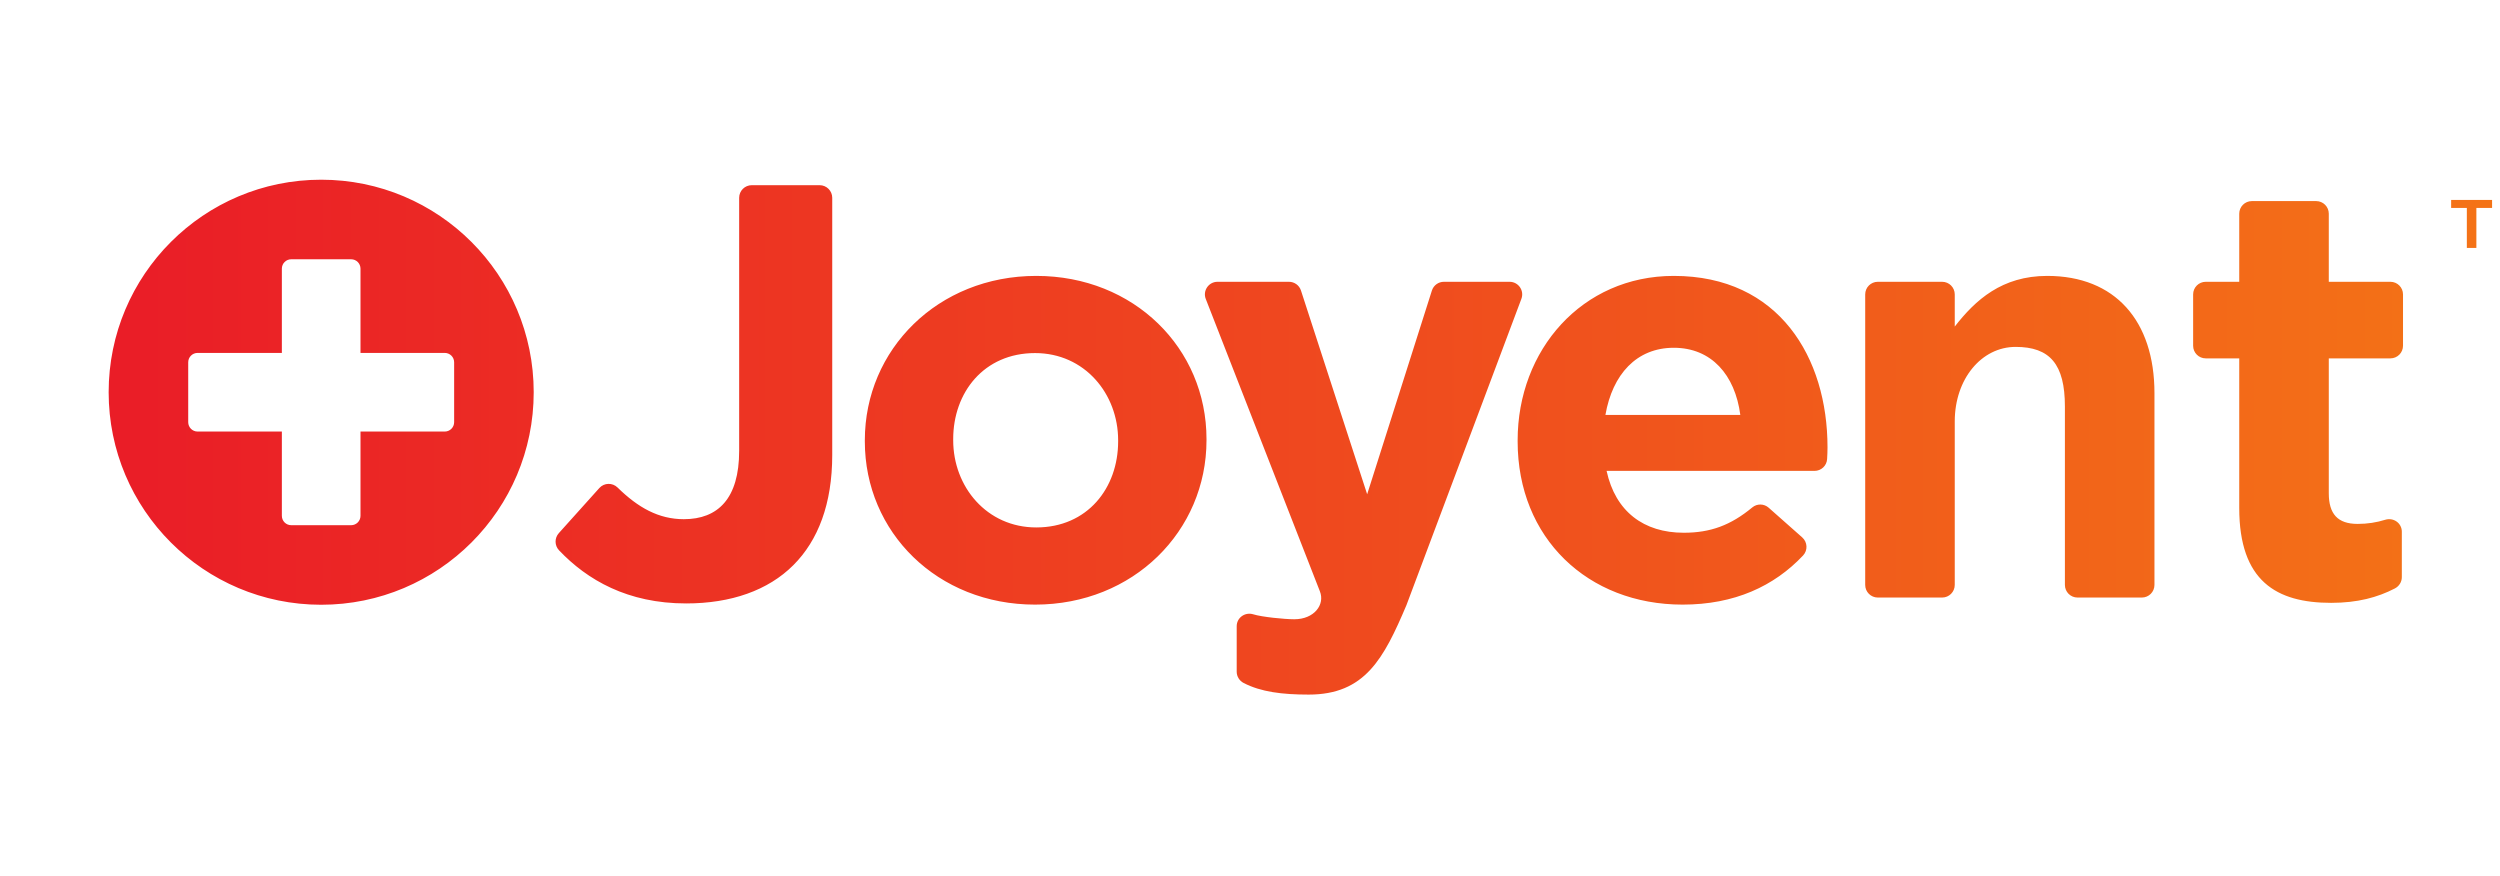
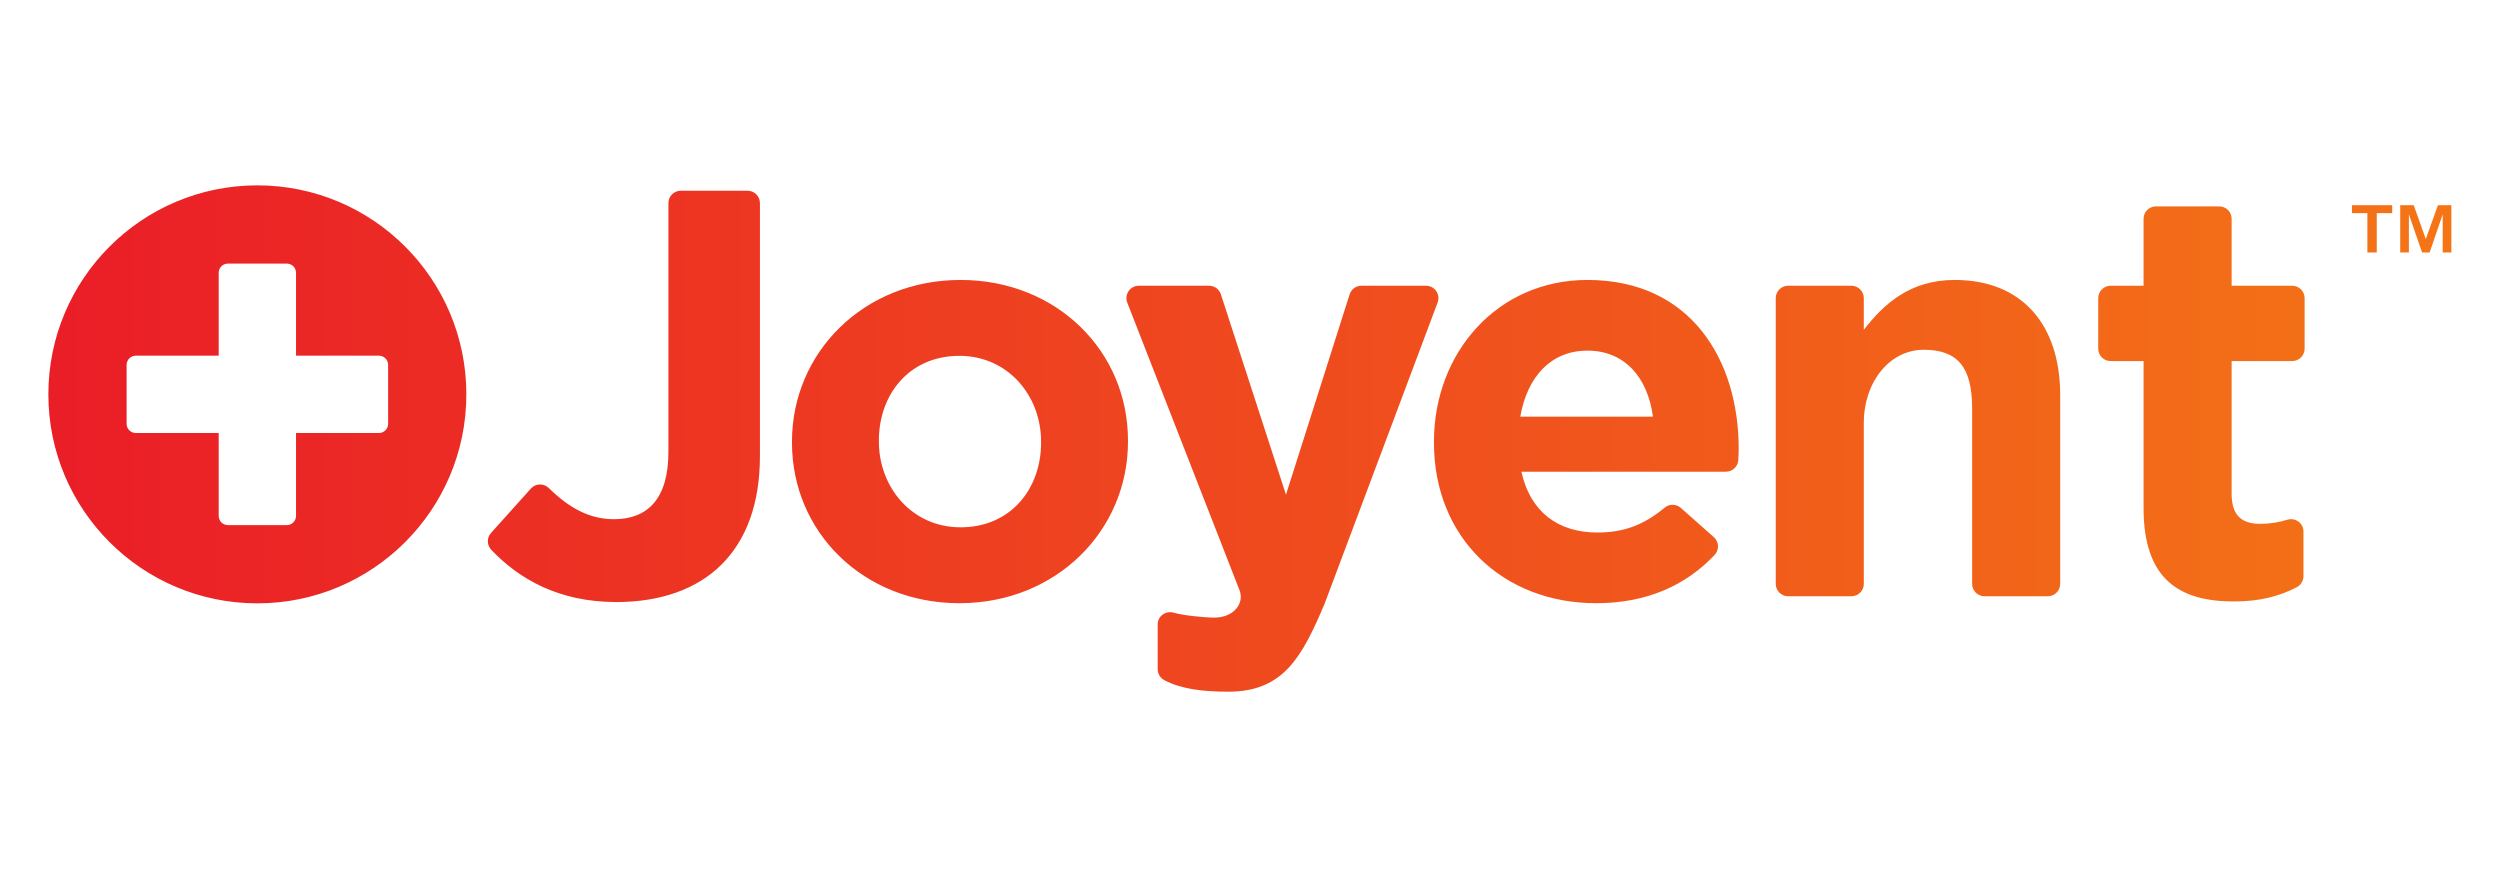
- <svg xmlns="http://www.w3.org/2000/svg" viewBox="47.67 115.34 1199.66 257.32" height="466.667" width="1333.333" xml:space="preserve" id="svg2" version="1.1">
+ <svg xmlns="http://www.w3.org/2000/svg" viewBox="76.207 114.373 1219.92 257.92" height="466.667" width="1333.333" xml:space="preserve" id="svg2" version="1.1">
  <defs id="defs6">
    <clipPath id="clipPath20" clipPathUnits="userSpaceOnUse">
      <path id="path18" d="m 9405.21,2525.09 44.17,-123.74 44.45,123.74 h 49.13 v -172.86 h -31.71 v 139.48 l -47.82,-139.48 h -27.67 l -48.25,139.48 v -139.48 h -31.72 v 172.86 z m -226.09,-28.85 v 28.85 h 147.34 v -28.85 h -56.5 v -144.01 h -34.33 v 144.01 z M 5790.5,2230.39 h -236.42 c -19.71,0 -37.19,-12.74 -43.2,-31.52 L 5277.9,1465.74 5039.55,2199.4 c -6.18,18.51 -23.51,30.99 -43.03,30.99 h -257.16 c -31.95,0 -53.89,-32.12 -42.27,-61.87 l 410.62,-1051.94 c 19.23,-48.08 -20.48,-100.72 -92,-100.72 -35.29,0 -116.68,8.13 -147.46,17.73 -29.65,9.25 -59.87,-11.81 -59.87,-42.871 V 827.141 c 0,-17.211 9.79,-32.782 25.09,-40.692 62.14,-32.129 138.82,-41.711 233.89,-41.711 202.6,0 270.13,129.102 351.86,321.712 l 413.76,1102.63 c 11.13,29.66 -10.8,61.31 -42.48,61.31 z M 1991.97,1725.13 c 0,-18.64 -15.09,-33.72 -33.72,-33.72 h -303.29 v -303.3 c 0,-18.63 -15.1,-33.73 -33.72,-33.73 h -215.59 c -18.63,0 -33.72,15.1 -33.72,33.73 v 303.3 h -303.31 c -18.62,0 -33.72,15.08 -33.72,33.72 v 215.58 c 0,18.63 15.1,33.72 33.72,33.72 h 303.31 v 303.3 c 0,18.62 15.09,33.72 33.72,33.72 h 215.59 c 18.62,0 33.72,-15.1 33.72,-33.72 v -303.3 h 303.29 c 18.63,0 33.72,-15.09 33.72,-33.72 z m -478.53,872.67 c -422.43,0 -764.885,-342.45 -764.885,-764.88 0,-422.43 342.455,-764.88 764.885,-764.88 422.43,0 764.88,342.45 764.88,764.88 0,422.43 -342.45,764.88 -764.88,764.88 z M 8747.27,1074.92 c 95.06,0 167.16,19.67 229.31,51.8 15.29,7.91 25.08,23.49 25.08,40.7 V 1331 c 0,31.05 -30.21,52.12 -59.86,42.87 -30.79,-9.6 -63.83,-14.85 -99.13,-14.85 -72.1,0 -103.88,36.05 -103.88,110.25 v 485.51 h 221.75 c 25.06,0 45.38,20.31 45.38,45.37 v 184.87 c 0,25.06 -20.32,45.37 -45.38,45.37 h -221.75 v 245.09 c 0,25.06 -20.31,45.37 -45.37,45.37 h -231.54 c -25.05,0 -45.37,-20.31 -45.37,-45.37 v -245.09 h -120.58 c -25.06,0 -45.37,-20.31 -45.37,-45.37 v -184.87 c 0,-25.06 20.31,-45.37 45.37,-45.37 h 120.58 v -538.51 c 0,-262.9 133.59,-341.35 330.76,-341.35 z M 7070.36,2185.02 V 1139.38 c 0,-25.05 20.32,-45.38 45.38,-45.38 h 231.53 c 25.05,0 45.38,20.33 45.38,45.38 v 588.54 c 0,152.65 96.15,268.16 219.11,268.16 123,0 177.33,-61.87 177.33,-214.52 v -642.18 c 0,-25.05 20.31,-45.38 45.37,-45.38 H 8066 c 25.05,0 45.37,20.33 45.37,45.38 v 690.31 c 0,260.77 -142.05,421.9 -385.87,421.9 -163.24,0 -258.65,-86.92 -332.85,-182.33 v 115.76 c 0,25.06 -20.33,45.37 -45.38,45.37 h -231.53 c -25.06,0 -45.38,-20.31 -45.38,-45.37 z m -449.47,-433.77 c -19.09,144.16 -103.88,241.69 -239.56,241.69 -133.59,0 -220.51,-95.41 -245.93,-241.69 z m -801.4,-95.41 v 4.24 c 0,324.38 231.09,591.51 561.84,591.51 379.5,0 553.37,-294.7 553.37,-616.95 0,-13.15 -0.58,-27.42 -1.43,-42.25 -1.36,-23.92 -21.33,-42.56 -45.29,-42.56 h -748.36 c 31.82,-146.29 133.58,-222.61 277.73,-222.61 96.31,0 169.09,26.91 246.76,91.23 17.1,14.16 42.09,13.68 58.71,-1.03 l 120.76,-106.88 c 19.29,-17.08 20.74,-46.53 3.06,-65.28 -104.07,-110.42 -246.98,-176.7 -433.5,-176.7 -341.36,0 -593.65,239.58 -593.65,587.28 z m -1437.81,0 v 4.24 c 0,167.49 -120.82,313.77 -298.94,313.77 -184.44,0 -294.67,-142.04 -294.67,-309.52 v -4.25 c 0,-167.49 120.85,-313.78 298.93,-313.78 184.45,0 294.68,142.05 294.68,309.54 z m -911.64,0 v 4.24 c 0,326.5 262.91,591.51 616.96,591.51 351.95,0 612.7,-260.77 612.7,-587.26 v -4.25 c 0,-326.5 -262.86,-591.52 -616.96,-591.52 -351.9,0 -612.7,260.78 -612.7,587.28 z M 2369.52,1263.99 c 101.17,-106.55 246.69,-191.19 457.43,-191.19 161.15,0 294.68,46.65 385.87,137.82 89.04,89.04 139.9,220.48 139.9,396.46 v 925.64 c 0,25.05 -20.31,45.37 -45.37,45.37 h -244.22 c -25.05,0 -45.38,-20.32 -45.38,-45.37 v -910.8 c 0,-171.73 -76.3,-245.93 -199.26,-245.93 -90.39,0 -164.71,41.7 -238.32,113.94 -18.48,18.14 -48.31,17.48 -65.61,-1.78 l -145.87,-162.39 c -15.86,-17.65 -15.52,-44.56 0.83,-61.77 z" />
    </clipPath>
    <linearGradient id="linearGradient26" spreadMethod="pad" gradientTransform="matrix(8794.4,0,0,-8794.4,748.557,1671.26)" gradientUnits="userSpaceOnUse" y2="0" x2="1" y1="0" x1="0">
      <stop id="stop22" offset="0" style="stop-opacity:1;stop-color:#ea1d27" />
      <stop id="stop24" offset="1" style="stop-opacity:1;stop-color:#f47516" />
    </linearGradient>
  </defs>
  <g transform="matrix(1.333333,0,0,-1.333333,0,466.6667)" id="g10">
    <g transform="scale(0.1)" id="g12">
      <g id="g14">
        <g clip-path="url(#clipPath20)" id="g16">
          <path id="path28" style="fill:url(#linearGradient26);fill-opacity:1;fill-rule:nonzero;stroke:none" d="m 9405.21,2525.09 44.17,-123.74 44.45,123.74 h 49.13 v -172.86 h -31.71 v 139.48 l -47.82,-139.48 h -27.67 l -48.25,139.48 v -139.48 h -31.72 v 172.86 z m -226.09,-28.85 v 28.85 h 147.34 v -28.85 h -56.5 v -144.01 h -34.33 v 144.01 z M 5790.5,2230.39 h -236.42 c -19.71,0 -37.19,-12.74 -43.2,-31.52 L 5277.9,1465.74 5039.55,2199.4 c -6.18,18.51 -23.51,30.99 -43.03,30.99 h -257.16 c -31.95,0 -53.89,-32.12 -42.27,-61.87 l 410.62,-1051.94 c 19.23,-48.08 -20.48,-100.72 -92,-100.72 -35.29,0 -116.68,8.13 -147.46,17.73 -29.65,9.25 -59.87,-11.81 -59.87,-42.871 V 827.141 c 0,-17.211 9.79,-32.782 25.09,-40.692 62.14,-32.129 138.82,-41.711 233.89,-41.711 202.6,0 270.13,129.102 351.86,321.712 l 413.76,1102.63 c 11.13,29.66 -10.8,61.31 -42.48,61.31 z M 1991.97,1725.13 c 0,-18.64 -15.09,-33.72 -33.72,-33.72 h -303.29 v -303.3 c 0,-18.63 -15.1,-33.73 -33.72,-33.73 h -215.59 c -18.63,0 -33.72,15.1 -33.72,33.73 v 303.3 h -303.31 c -18.62,0 -33.72,15.08 -33.72,33.72 v 215.58 c 0,18.63 15.1,33.72 33.72,33.72 h 303.31 v 303.3 c 0,18.62 15.09,33.72 33.72,33.72 h 215.59 c 18.62,0 33.72,-15.1 33.72,-33.72 v -303.3 h 303.29 c 18.63,0 33.72,-15.09 33.72,-33.72 z m -478.53,872.67 c -422.43,0 -764.885,-342.45 -764.885,-764.88 0,-422.43 342.455,-764.88 764.885,-764.88 422.43,0 764.88,342.45 764.88,764.88 0,422.43 -342.45,764.88 -764.88,764.88 z M 8747.27,1074.92 c 95.06,0 167.16,19.67 229.31,51.8 15.29,7.91 25.08,23.49 25.08,40.7 V 1331 c 0,31.05 -30.21,52.12 -59.86,42.87 -30.79,-9.6 -63.83,-14.85 -99.13,-14.85 -72.1,0 -103.88,36.05 -103.88,110.25 v 485.51 h 221.75 c 25.06,0 45.38,20.31 45.38,45.37 v 184.87 c 0,25.06 -20.32,45.37 -45.38,45.37 h -221.75 v 245.09 c 0,25.06 -20.31,45.37 -45.37,45.37 h -231.54 c -25.05,0 -45.37,-20.31 -45.37,-45.37 v -245.09 h -120.58 c -25.06,0 -45.37,-20.31 -45.37,-45.37 v -184.87 c 0,-25.06 20.31,-45.37 45.37,-45.37 h 120.58 v -538.51 c 0,-262.9 133.59,-341.35 330.76,-341.35 z M 7070.36,2185.02 V 1139.38 c 0,-25.05 20.32,-45.38 45.38,-45.38 h 231.53 c 25.05,0 45.38,20.33 45.38,45.38 v 588.54 c 0,152.65 96.15,268.16 219.11,268.16 123,0 177.33,-61.87 177.33,-214.52 v -642.18 c 0,-25.05 20.31,-45.38 45.37,-45.38 H 8066 c 25.05,0 45.37,20.33 45.37,45.38 v 690.31 c 0,260.77 -142.05,421.9 -385.87,421.9 -163.24,0 -258.65,-86.92 -332.85,-182.33 v 115.76 c 0,25.06 -20.33,45.37 -45.38,45.37 h -231.53 c -25.06,0 -45.38,-20.31 -45.38,-45.37 z m -449.47,-433.77 c -19.09,144.16 -103.88,241.69 -239.56,241.69 -133.59,0 -220.51,-95.41 -245.93,-241.69 z m -801.4,-95.41 v 4.24 c 0,324.38 231.09,591.51 561.84,591.51 379.5,0 553.37,-294.7 553.37,-616.95 0,-13.15 -0.58,-27.42 -1.43,-42.25 -1.36,-23.92 -21.33,-42.56 -45.29,-42.56 h -748.36 c 31.82,-146.29 133.58,-222.61 277.73,-222.61 96.31,0 169.09,26.91 246.76,91.23 17.1,14.16 42.09,13.68 58.71,-1.03 l 120.76,-106.88 c 19.29,-17.08 20.74,-46.53 3.06,-65.28 -104.07,-110.42 -246.98,-176.7 -433.5,-176.7 -341.36,0 -593.65,239.58 -593.65,587.28 z m -1437.81,0 v 4.24 c 0,167.49 -120.82,313.77 -298.94,313.77 -184.44,0 -294.67,-142.04 -294.67,-309.52 v -4.25 c 0,-167.49 120.85,-313.78 298.93,-313.78 184.45,0 294.68,142.05 294.68,309.54 z m -911.64,0 v 4.24 c 0,326.5 262.91,591.51 616.96,591.51 351.95,0 612.7,-260.77 612.7,-587.26 v -4.25 c 0,-326.5 -262.86,-591.52 -616.96,-591.52 -351.9,0 -612.7,260.78 -612.7,587.28 z M 2369.52,1263.99 c 101.17,-106.55 246.69,-191.19 457.43,-191.19 161.15,0 294.68,46.65 385.87,137.82 89.04,89.04 139.9,220.48 139.9,396.46 v 925.64 c 0,25.05 -20.31,45.37 -45.37,45.37 h -244.22 c -25.05,0 -45.38,-20.32 -45.38,-45.37 v -910.8 c 0,-171.73 -76.3,-245.93 -199.26,-245.93 -90.39,0 -164.71,41.7 -238.32,113.94 -18.48,18.14 -48.31,17.48 -65.61,-1.78 l -145.87,-162.39 c -15.86,-17.65 -15.52,-44.56 0.83,-61.77" />
        </g>
      </g>
    </g>
  </g>
</svg>
